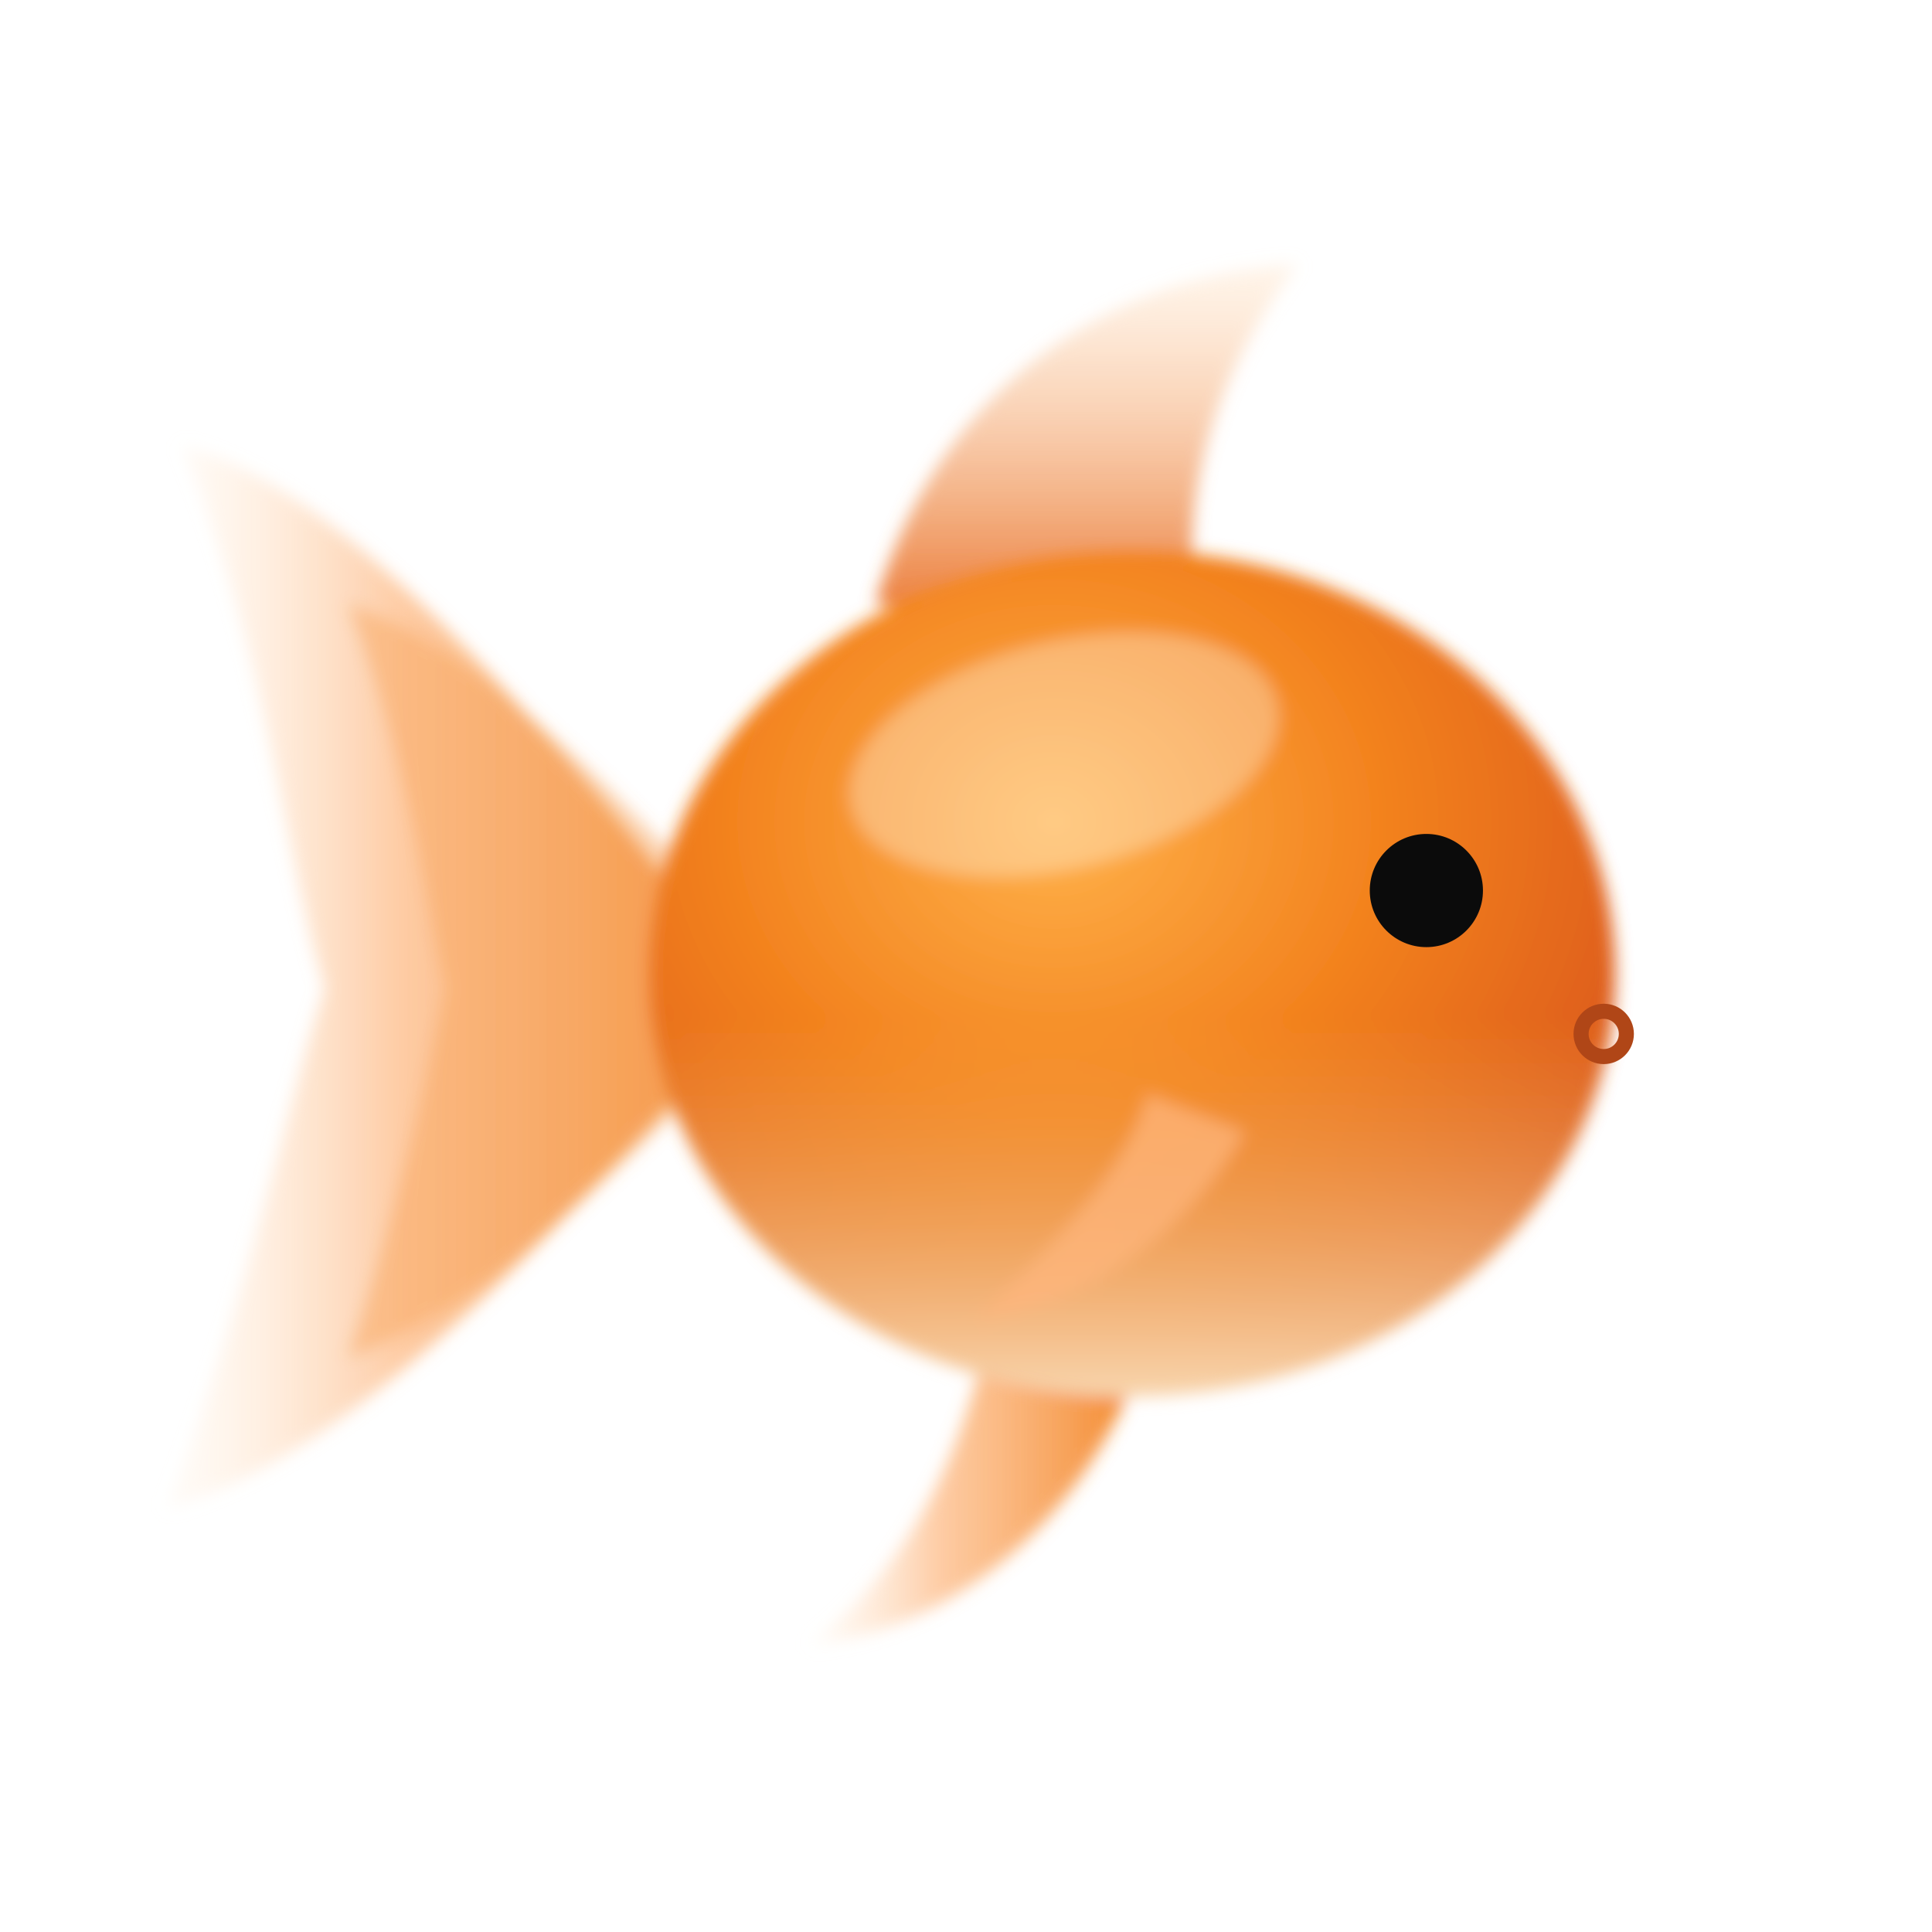
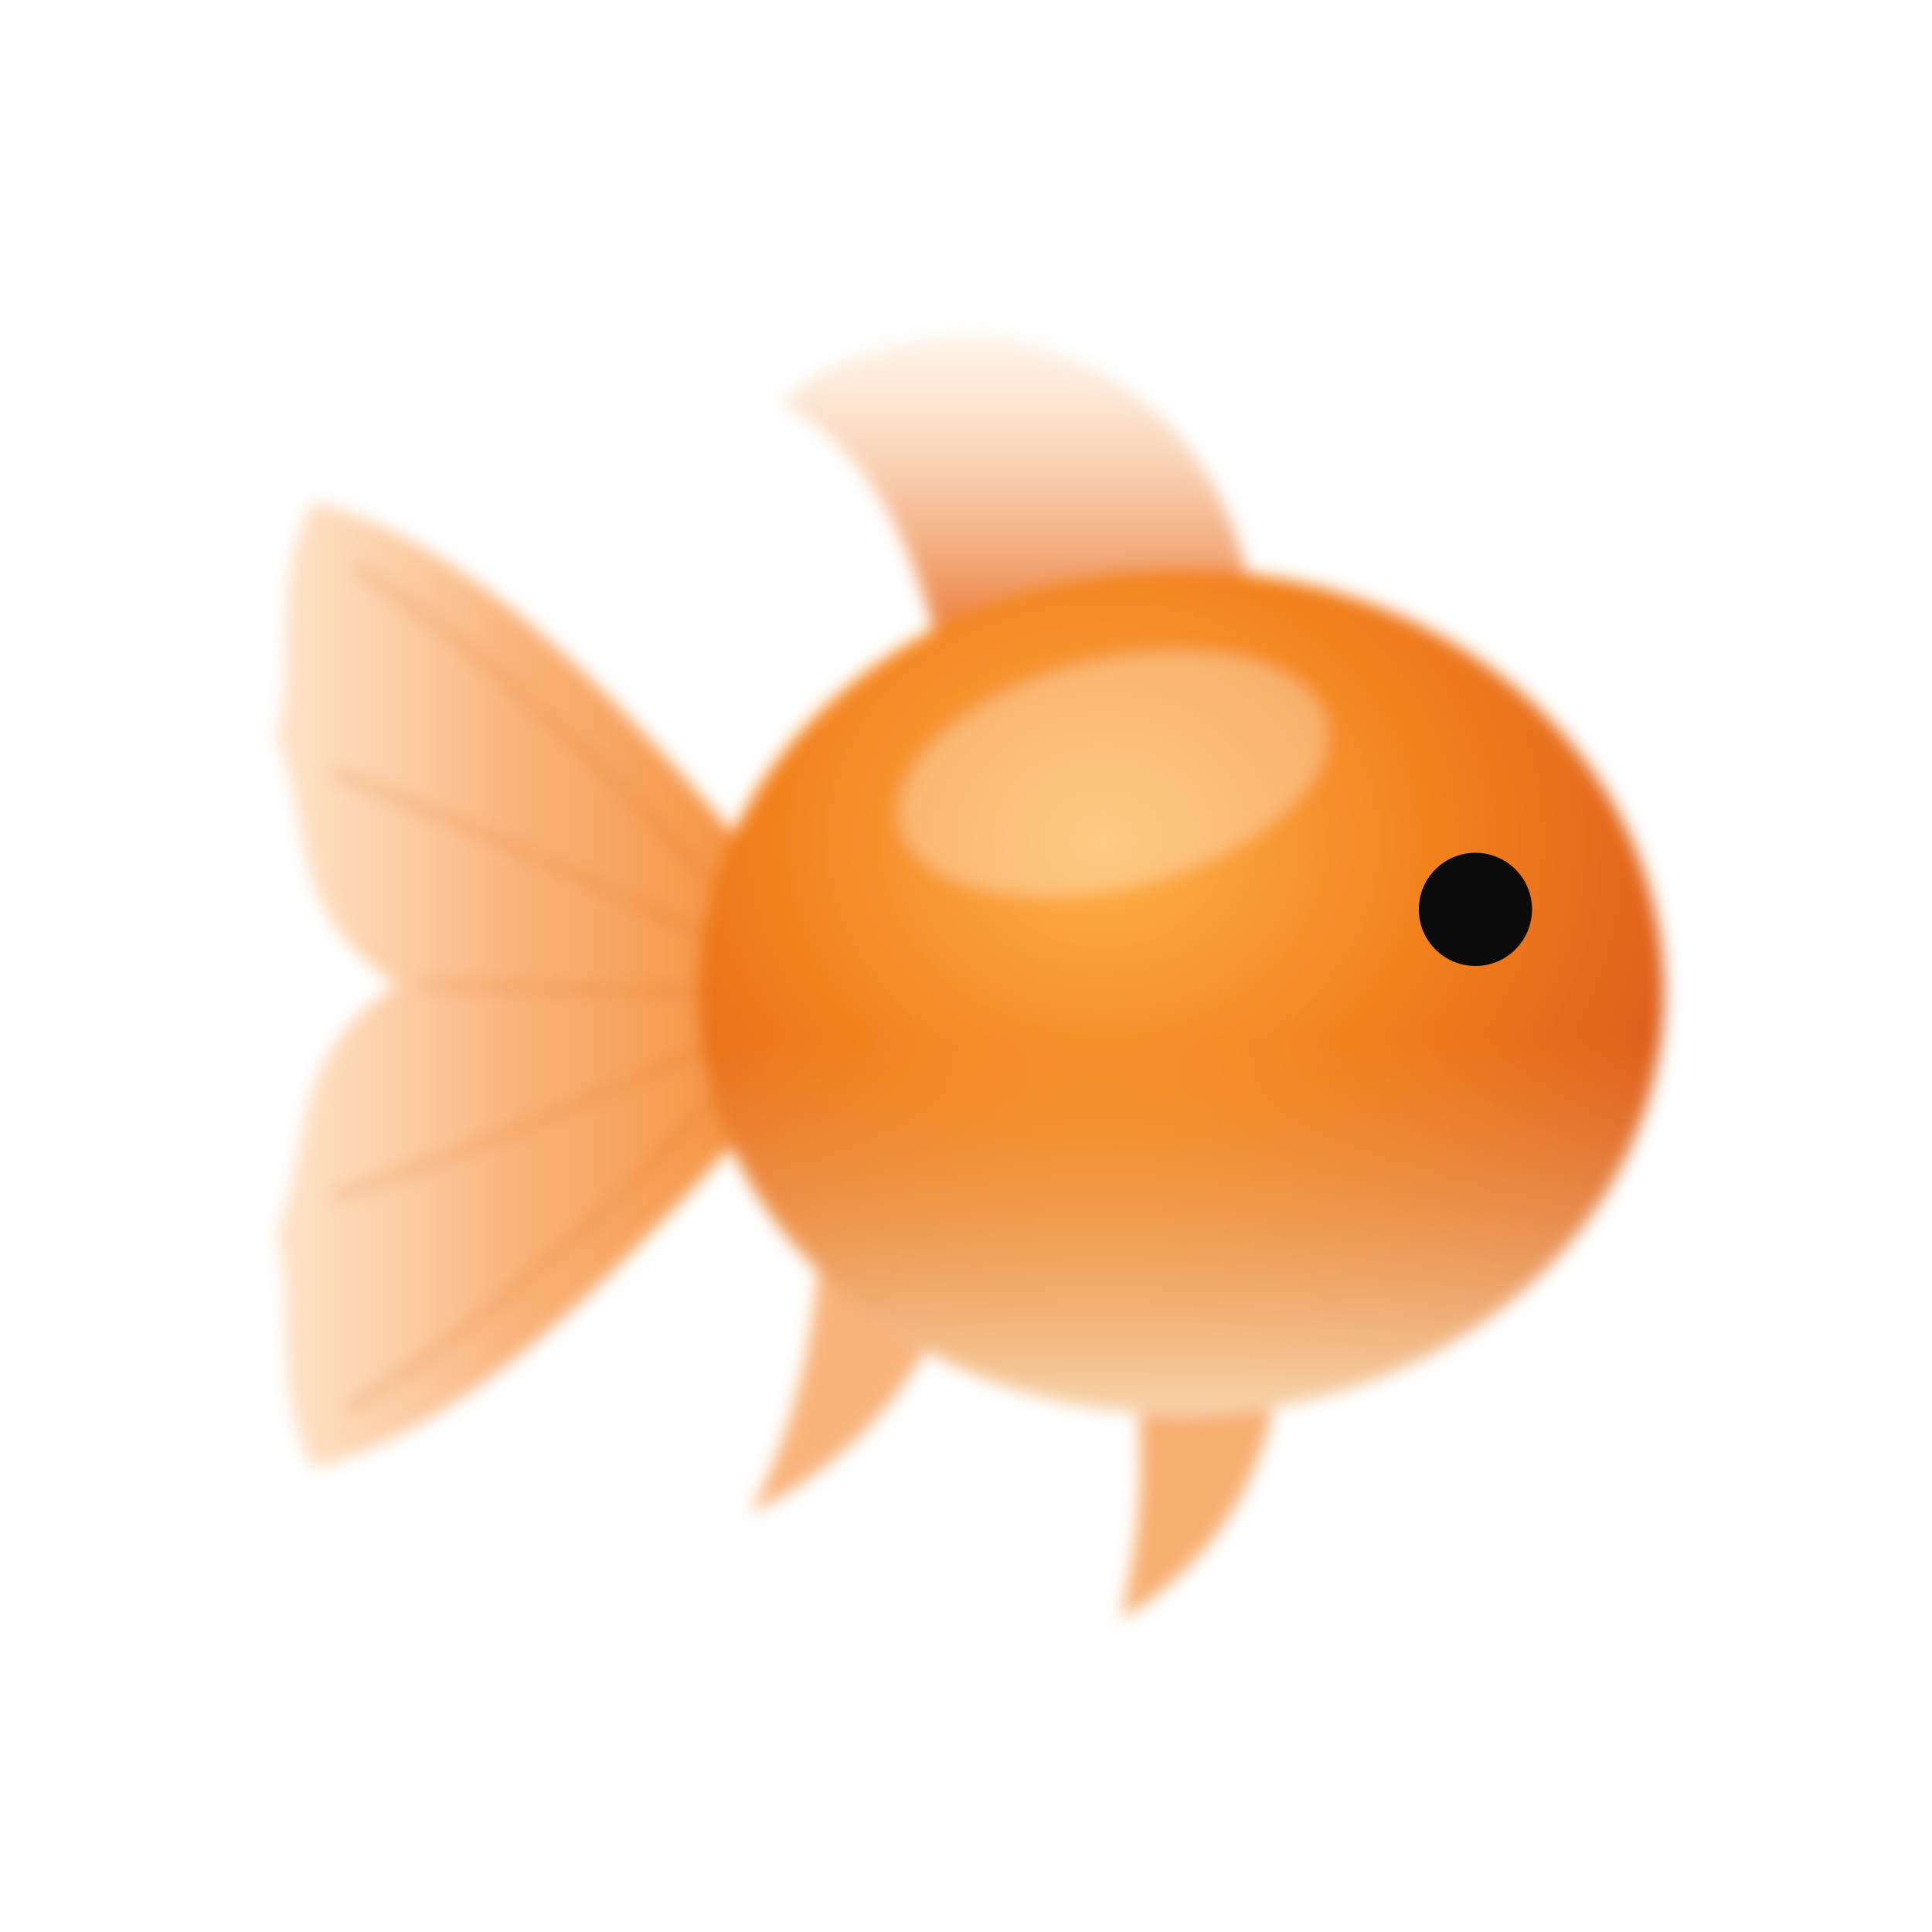
<svg xmlns="http://www.w3.org/2000/svg" viewBox="0 0 512 512">
  <defs>
    <radialGradient id="body" cx="0.42" cy="0.32" r="0.78">
      <stop offset="0" stop-color="#FFB24A" />
      <stop offset="0.45" stop-color="#F2801C" />
      <stop offset="1" stop-color="#D2491A" />
    </radialGradient>
    <linearGradient id="belly" x1="0" y1="0" x2="0" y2="1">
      <stop offset="0.55" stop-color="#F7BE62" stop-opacity="0" />
      <stop offset="1" stop-color="#FCE4BE" stop-opacity="0.9" />
    </linearGradient>
    <linearGradient id="fin" x1="1" y1="0" x2="0" y2="0">
      <stop offset="0" stop-color="#F2801C" stop-opacity="0.95" />
      <stop offset="0.6" stop-color="#FDB57C" stop-opacity="0.7" />
      <stop offset="1" stop-color="#FFF4E6" stop-opacity="0.25" />
    </linearGradient>
    <linearGradient id="dors" x1="0" y1="1" x2="0" y2="0">
      <stop offset="0" stop-color="#E86A1E" stop-opacity="0.95" />
      <stop offset="1" stop-color="#FFE3C4" stop-opacity="0.35" />
    </linearGradient>
+     <linearGradient id="tail" gradientUnits="userSpaceOnUse" x1="205" y1="0" x2="55" y2="0">
+       <stop offset="0" stop-color="#F2801C" stop-opacity="0.95" />
+       <stop offset="0.55" stop-color="#F9A35E" stop-opacity="0.82" />
+       <stop offset="1" stop-color="#FDD3A8" stop-opacity="0.55" />
+     </linearGradient>
    <filter id="soft" x="-10%" y="-10%" width="120%" height="120%">
      <feGaussianBlur stdDeviation="2.2" />
    </filter>
  </defs>
  <rect width="512" height="512" fill="#ffffff" />
-   <g filter="url(#soft)">
-     <path d="M200 262 C150 200 95 130 48 118 C70 170 74 220 86 262 C74 300 64 350 44 400 C98 384 152 320 200 268 Z" fill="url(#fin)" />
-     <path d="M206 256 C168 214 128 172 92 160 C108 200 112 236 118 262 C112 290 104 326 92 360 C130 346 170 304 206 268 Z" fill="#F7A25A" fill-opacity="0.45" />
-     <path d="M232 160 C250 98 300 72 344 70 C318 104 312 138 318 168 Z" fill="url(#dors)" />
-     <path d="M262 352 C254 392 236 420 214 436 C252 432 286 404 302 362 Z" fill="url(#fin)" />
-     <ellipse cx="300" cy="258" rx="128" ry="112" fill="url(#body)" />
-     <ellipse cx="300" cy="258" rx="128" ry="112" fill="url(#belly)" />
-     <ellipse cx="282" cy="200" rx="58" ry="30" fill="#ffffff" fill-opacity="0.32" transform="rotate(-14 282 200)" />
-     <path d="M330 300 C312 330 286 346 258 350 C286 324 300 306 304 290 Z" fill="#FDB57C" fill-opacity="0.75" />
+   <g transform="translate(13 5)">
+     <g filter="url(#soft)">
+       <path d="M200 238 C168 200 120 140 70 128 C58 150 66 172 60 190 C70 212 62 236 92 256 C62 276 70 300 60 322 C66 340 58 362 70 384 C120 372 168 312 200 278 Z" fill="url(#tail)" />
+       <g stroke="#E0701E" stroke-opacity="0.22" stroke-width="3" stroke-linecap="round" fill="none">
+         <path d="M196 252 C160 210 120 170 82 146" />
+         <path d="M196 254 C160 236 118 216 76 200" />
+         <path d="M196 258 C164 258 128 257 100 256" />
+         <path d="M196 262 C160 280 118 298 76 312" />
+         <path d="M196 264 C160 306 120 344 80 368" />
+       </g>
+       <path d="M318 150 C312 118 290 92 252 84 C228 82 206 90 194 102 C214 112 228 134 236 168 Z" fill="url(#dors)" />
+       <path d="M326 356 C324 386 308 410 284 424 C290 400 290 380 288 362 Z" fill="#F59A4E" fill-opacity="0.8" />
+       <path d="M240 336 C230 364 210 384 186 396 C198 372 202 352 204 330 Z" fill="#F59A4E" fill-opacity="0.75" />
+       <ellipse cx="300" cy="258" rx="128" ry="112" fill="url(#body)" />
+       <ellipse cx="300" cy="258" rx="128" ry="112" fill="url(#belly)" />
+       <ellipse cx="282" cy="200" rx="58" ry="30" fill="#ffffff" fill-opacity="0.32" transform="rotate(-14 282 200)" />
+     </g>
+     <circle cx="378" cy="236" r="15" fill="#0b0b0b" />
  </g>
-   <circle cx="378" cy="236" r="15" fill="#0b0b0b" />
-   <circle cx="425" cy="274" r="6" fill="none" stroke="#B04617" stroke-width="4" />
</svg>
